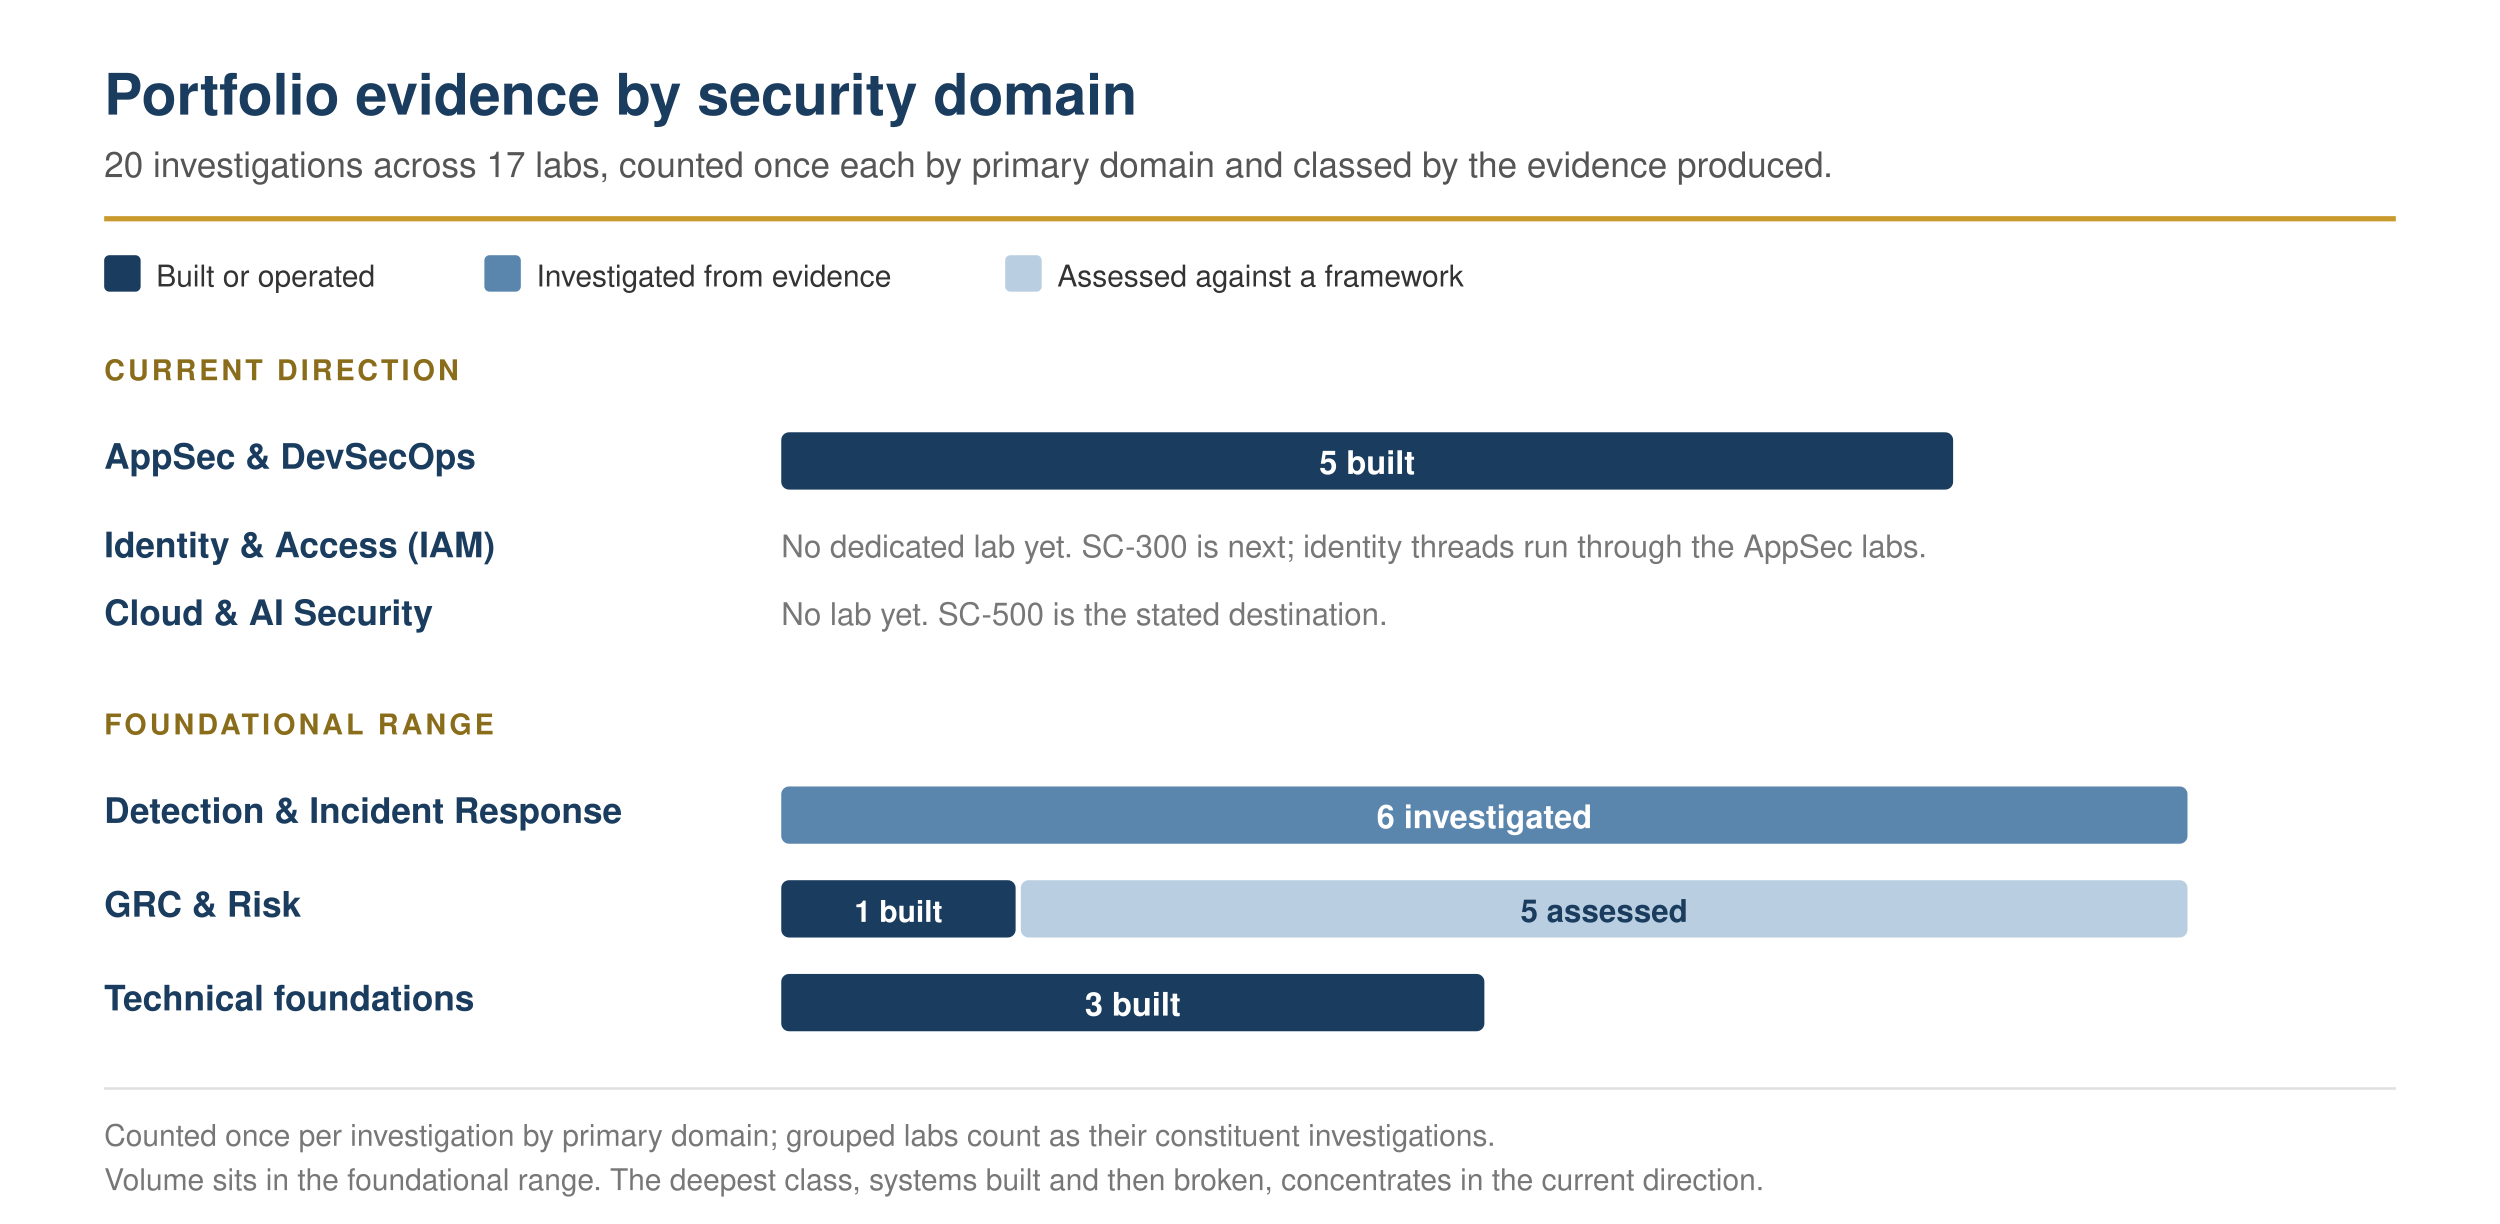
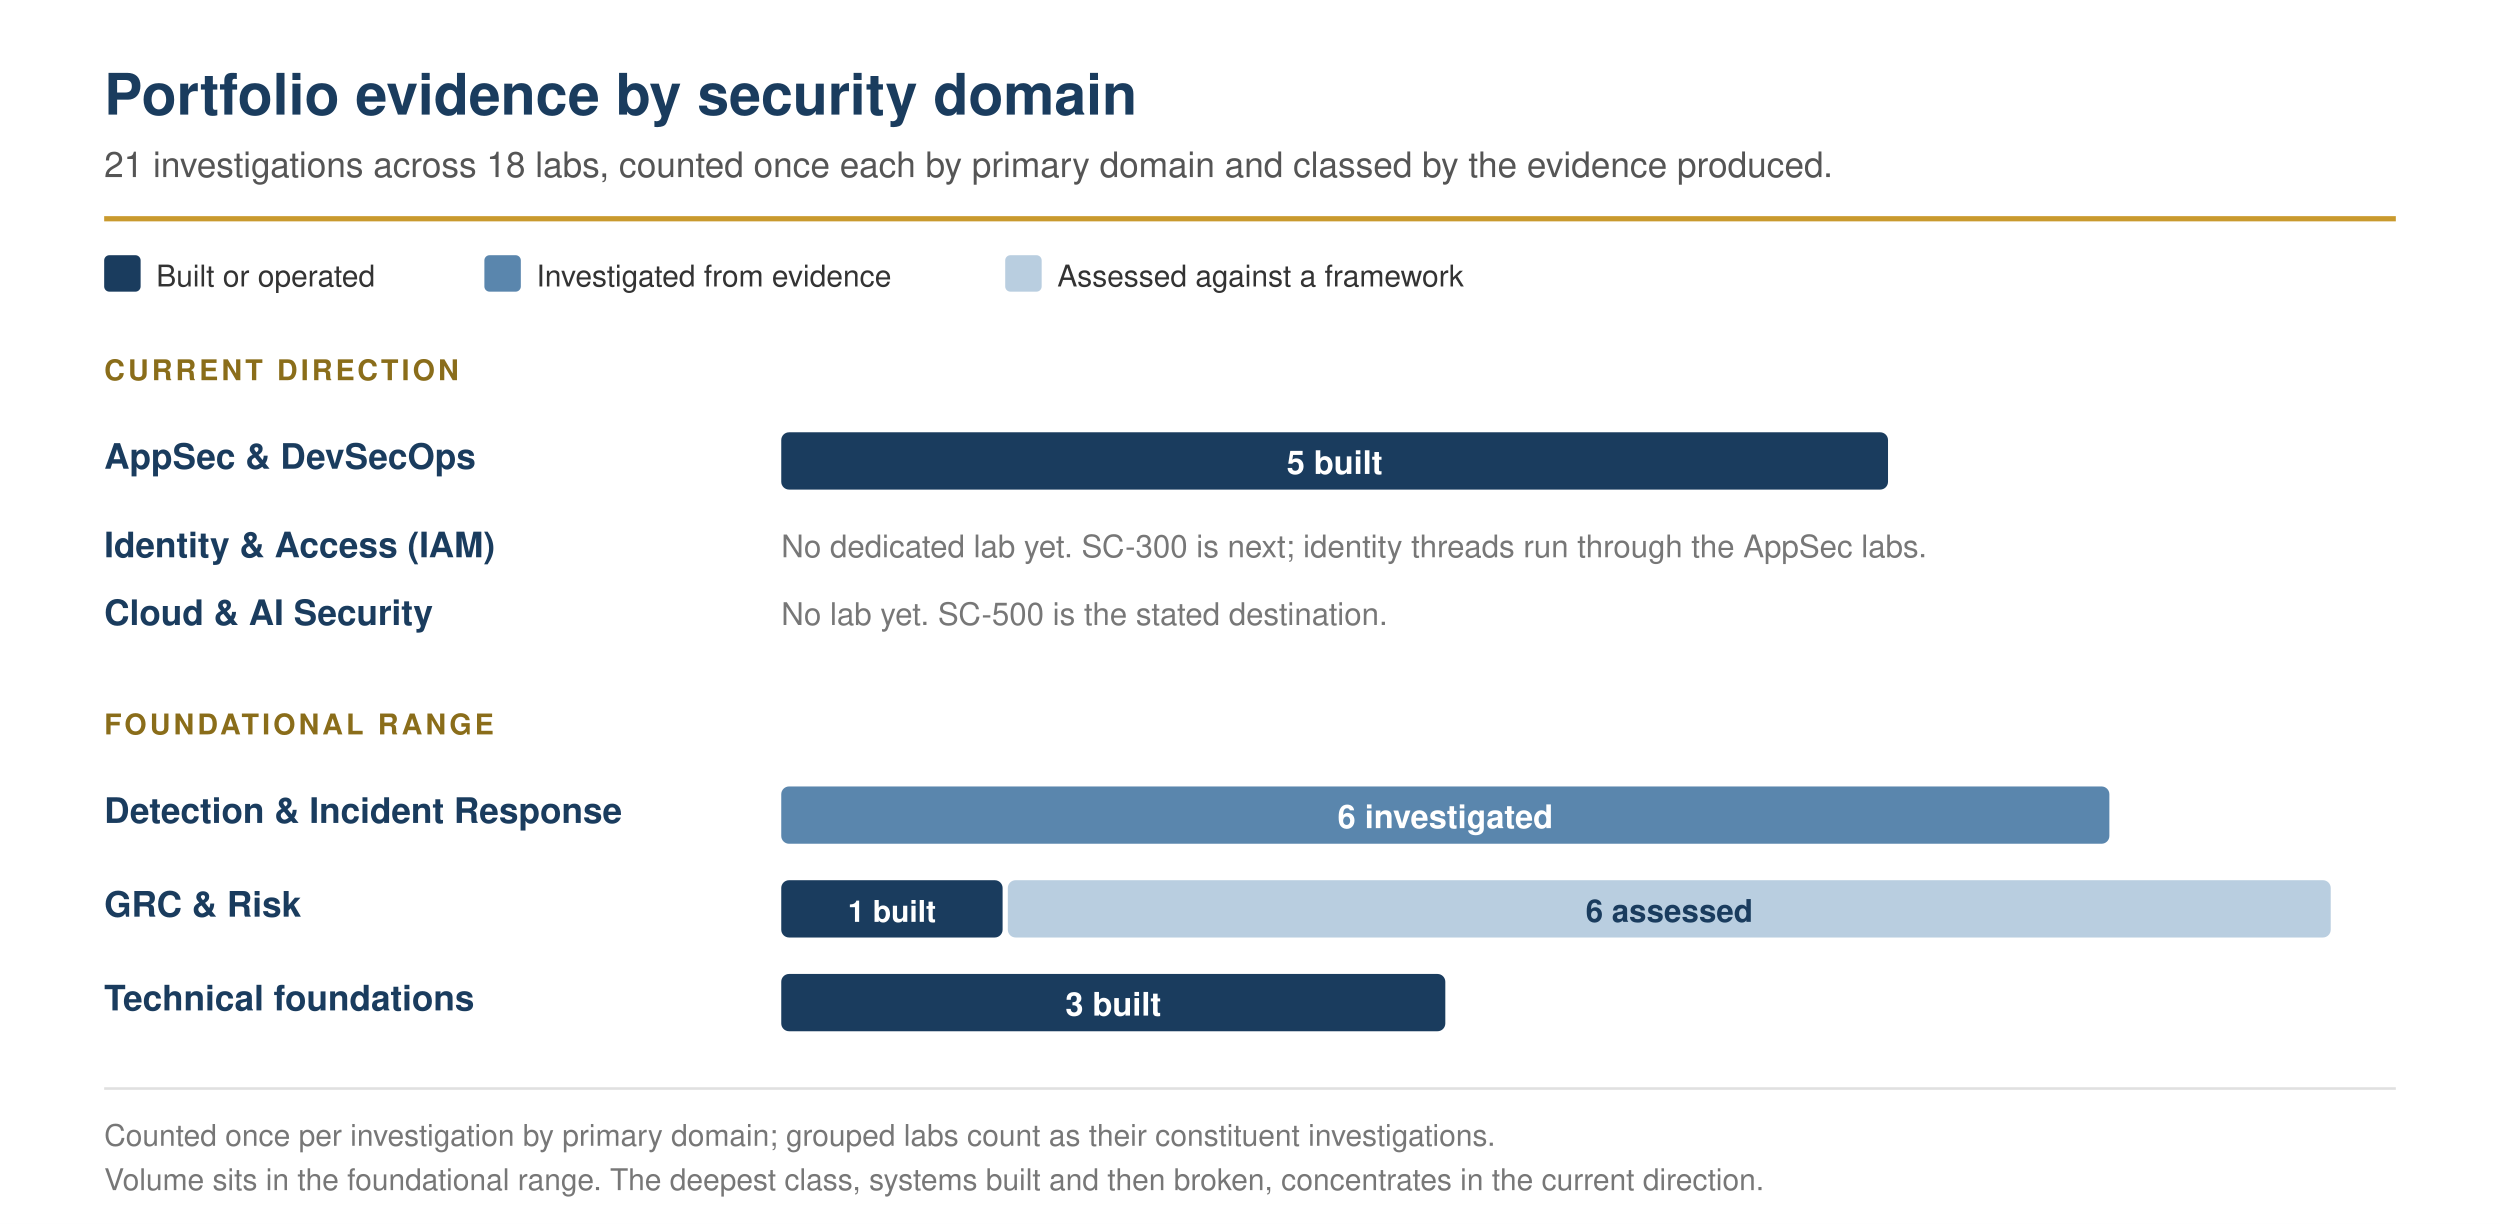
- <svg xmlns="http://www.w3.org/2000/svg" viewBox="0 0 960 470" font-family="Helvetica, Arial, sans-serif" role="img" aria-label="Portfolio evidence by security domain. Current direction: AppSec and DevSecOps, five built or operated; Identity and Access, no dedicated lab yet; Cloud and AI, no lab yet. Foundational range: Detection and incident response, six investigated from evidence; GRC and risk, one built and five assessed against a framework; Technical foundations, three built.">
+ <svg xmlns="http://www.w3.org/2000/svg" viewBox="0 0 960 470" font-family="Helvetica, Arial, sans-serif" role="img" aria-label="Portfolio evidence by security domain. Current direction: AppSec and DevSecOps, five built or operated; Identity and Access, no dedicated lab yet; Cloud and AI, no lab yet. Foundational range: Detection and incident response, six investigated from evidence; GRC and risk, one built and six assessed against a framework; Technical foundations, three built.">
  <rect width="960" height="470" fill="#ffffff" />
  <text x="40" y="44" font-size="22" font-weight="700" fill="#1a3c5e">Portfolio evidence by security domain</text>
-   <text x="40" y="68" font-size="13.5" fill="#555555">20 investigations across 17 labs, counted once each by primary domain and classed by the evidence produced.</text>
+   <text x="40" y="68" font-size="13.5" fill="#555555">21 investigations across 18 labs, counted once each by primary domain and classed by the evidence produced.</text>
  <line x1="40" y1="84" x2="920" y2="84" stroke="#c99a2e" stroke-width="2" />
  <rect x="40" y="98" width="14" height="14" rx="2" fill="#1a3c5e" />
  <text x="60" y="110" font-size="11.5" fill="#333333">Built or operated</text>
  <rect x="186" y="98" width="14" height="14" rx="2" fill="#5a86ad" />
  <text x="206" y="110" font-size="11.5" fill="#333333">Investigated from evidence</text>
  <rect x="386" y="98" width="14" height="14" rx="2" fill="#b9cee0" />
  <text x="406" y="110" font-size="11.5" fill="#333333">Assessed against a framework</text>
  <text x="40" y="146" font-size="11" font-weight="700" fill="#8a6d1a" letter-spacing="1.2">CURRENT DIRECTION</text>
  <text x="40" y="180" font-size="13.5" font-weight="700" fill="#1a3c5e">AppSec &amp; DevSecOps</text>
-   <rect x="300" y="166" width="450" height="22" rx="3" fill="#1a3c5e" />
-   <text x="525" y="182" font-size="12.5" font-weight="700" fill="#ffffff" text-anchor="middle">5 built</text>
+   <rect x="300" y="166" width="425" height="22" rx="3" fill="#1a3c5e" />
+   <text x="512.5" y="182" font-size="12.5" font-weight="700" fill="#ffffff" text-anchor="middle">5 built</text>
  <text x="40" y="214" font-size="13.5" font-weight="700" fill="#1a3c5e">Identity &amp; Access (IAM)</text>
  <text x="300" y="214" font-size="12" fill="#777777">No dedicated lab yet. SC-300 is next; identity threads run through the AppSec labs.</text>
  <text x="40" y="240" font-size="13.5" font-weight="700" fill="#1a3c5e">Cloud &amp; AI Security</text>
  <text x="300" y="240" font-size="12" fill="#777777">No lab yet. SC-500 is the stated destination.</text>
  <text x="40" y="282" font-size="11" font-weight="700" fill="#8a6d1a" letter-spacing="1.2">FOUNDATIONAL RANGE</text>
  <text x="40" y="316" font-size="13.5" font-weight="700" fill="#1a3c5e">Detection &amp; Incident Response</text>
-   <rect x="300" y="302" width="540" height="22" rx="3" fill="#5a86ad" />
-   <text x="570" y="318" font-size="12.5" font-weight="700" fill="#ffffff" text-anchor="middle">6 investigated</text>
+   <rect x="300" y="302" width="510" height="22" rx="3" fill="#5a86ad" />
+   <text x="555" y="318" font-size="12.5" font-weight="700" fill="#ffffff" text-anchor="middle">6 investigated</text>
  <text x="40" y="352" font-size="13.5" font-weight="700" fill="#1a3c5e">GRC &amp; Risk</text>
-   <rect x="300" y="338" width="90" height="22" rx="3" fill="#1a3c5e" />
-   <text x="345" y="354" font-size="11.5" font-weight="700" fill="#ffffff" text-anchor="middle">1 built</text>
-   <rect x="392" y="338" width="448" height="22" rx="3" fill="#b9cee0" />
-   <text x="616" y="354" font-size="12" font-weight="700" fill="#1a3c5e" text-anchor="middle">5 assessed</text>
+   <rect x="300" y="338" width="85" height="22" rx="3" fill="#1a3c5e" />
+   <text x="342.5" y="354" font-size="11.5" font-weight="700" fill="#ffffff" text-anchor="middle">1 built</text>
+   <rect x="387" y="338" width="508" height="22" rx="3" fill="#b9cee0" />
+   <text x="641" y="354" font-size="12" font-weight="700" fill="#1a3c5e" text-anchor="middle">6 assessed</text>
  <text x="40" y="388" font-size="13.5" font-weight="700" fill="#1a3c5e">Technical foundations</text>
-   <rect x="300" y="374" width="270" height="22" rx="3" fill="#1a3c5e" />
-   <text x="435" y="390" font-size="12.5" font-weight="700" fill="#ffffff" text-anchor="middle">3 built</text>
+   <rect x="300" y="374" width="255" height="22" rx="3" fill="#1a3c5e" />
+   <text x="427.5" y="390" font-size="12.5" font-weight="700" fill="#ffffff" text-anchor="middle">3 built</text>
  <line x1="40" y1="418" x2="920" y2="418" stroke="#e0e0e0" stroke-width="1" />
  <text x="40" y="440" font-size="11.5" fill="#777777">Counted once per investigation by primary domain; grouped labs count as their constituent investigations.</text>
  <text x="40" y="457" font-size="11.5" fill="#777777">Volume sits in the foundational range. The deepest class, systems built and then broken, concentrates in the current direction.</text>
</svg>
